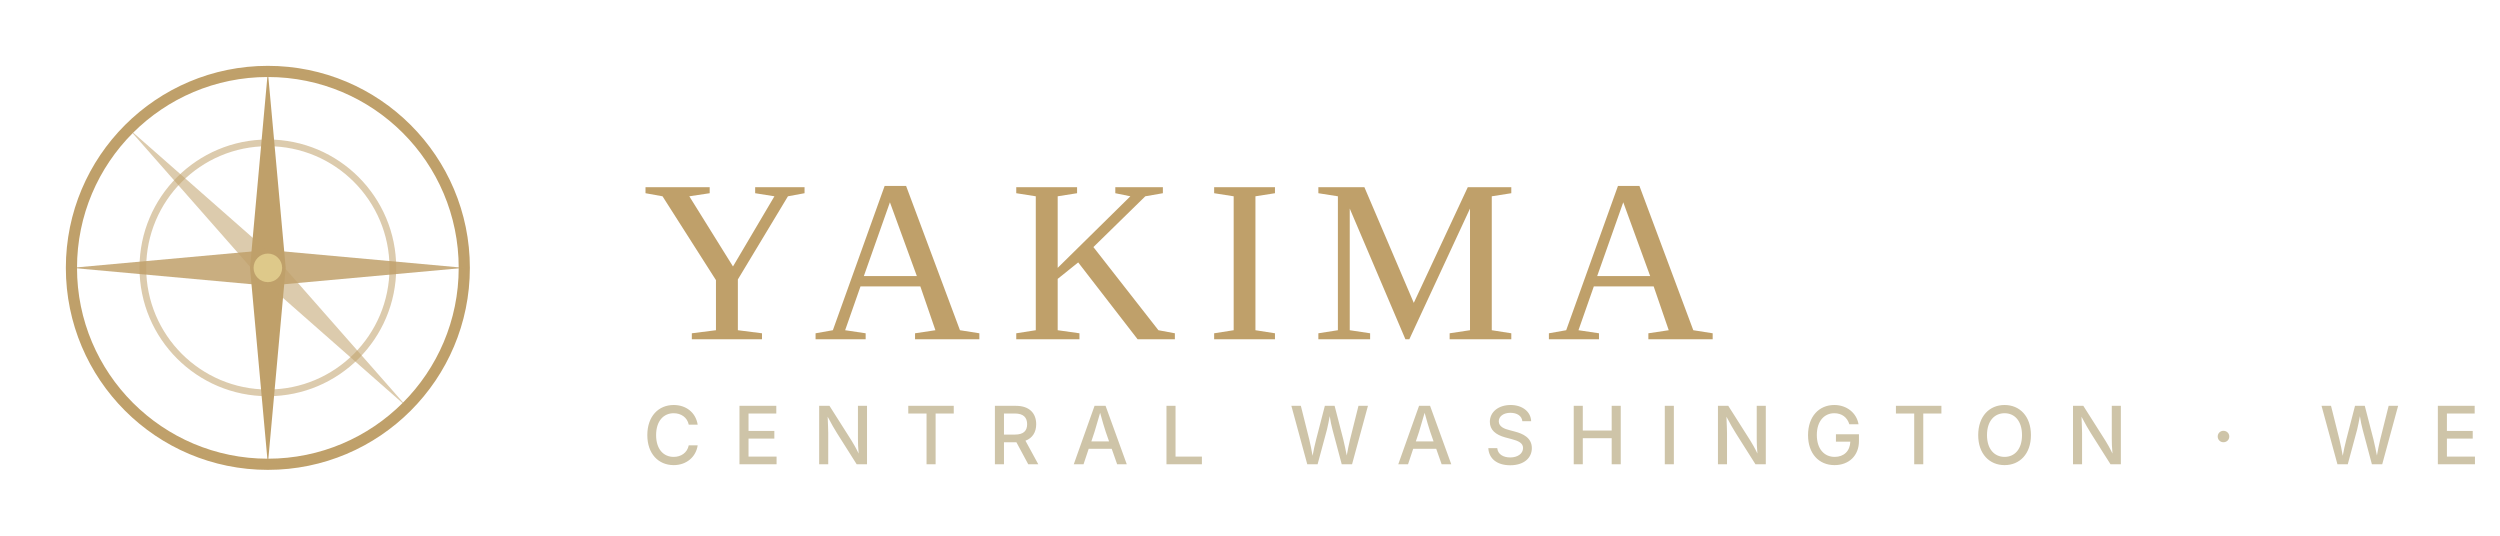
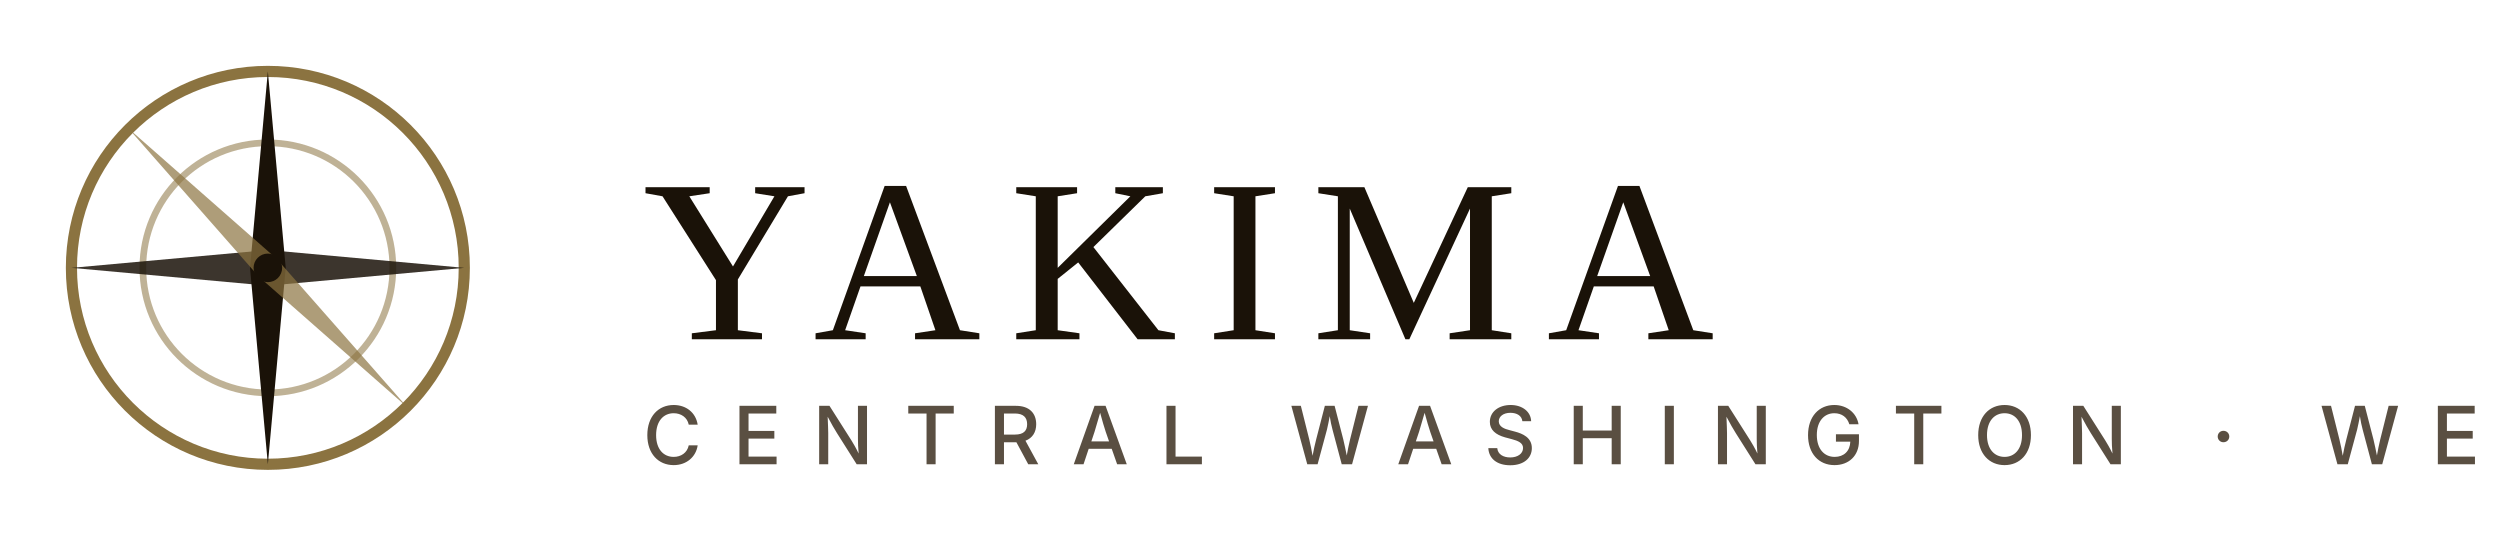
<svg xmlns="http://www.w3.org/2000/svg" viewBox="0 0 280 60" role="img" aria-label="Yakima Web">
-   <g fill="none" stroke="#BFA06A" stroke-linecap="round" stroke-linejoin="round">
+   <g fill="none" stroke="#8B7340" stroke-linecap="round" stroke-linejoin="round">
    <circle cx="30" cy="30" r="22" stroke-width="1.25" />
    <circle cx="30" cy="30" r="14" stroke-width="0.75" opacity="0.55" />
-     <path d="M30 8 L32 30 L30 52 L28 30 Z" fill="#BFA06A" stroke="none" />
-     <path d="M8 30 L30 28 L52 30 L30 32 Z" fill="#BFA06A" stroke="none" opacity="0.85" />
-     <path d="M14.4 14.4 L31 29 L45.6 45.6 L29 31 Z" fill="#BFA06A" stroke="none" opacity="0.55" />
-     <path d="M45.6 14.4 L31 29 L14.4 45.6 L29 31 Z" fill="#BFA06A" stroke="none" opacity="0.55" />
-     <circle cx="30" cy="30" r="1.6" fill="#DEC98A" stroke="none" />
+     <path d="M30 8 L32 30 L30 52 L28 30 Z" fill="#1A1208" stroke="none" />
+     <path d="M8 30 L30 28 L52 30 L30 32 Z" fill="#1A1208" stroke="none" opacity="0.85" />
+     <path d="M14.4 14.4 L31 29 L45.6 45.6 L29 31 Z" fill="#8B7340" stroke="none" opacity="0.7" />
+     <path d="M45.6 14.4 L31 29 L14.4 45.6 L29 31 Z" fill="#8B7340" stroke="none" opacity="0.7" />
+     <circle cx="30" cy="30" r="1.6" fill="#1A1208" stroke="none" />
  </g>
-   <text x="72" y="38" font-family="'Cormorant Garamond', 'Cormorant', Garamond, 'Times New Roman', serif" font-size="26" font-weight="500" letter-spacing="3.2" fill="#BFA06A">YAKIMA</text>
-   <text x="72" y="52" font-family="'Raleway', 'Inter', system-ui, sans-serif" font-size="9" font-weight="500" letter-spacing="3.5" fill="#CEC4A8">CENTRAL WASHINGTON  ·  WEB</text>
+   <text x="72" y="38" font-family="'Cormorant Garamond', 'Cormorant', Garamond, 'Times New Roman', serif" font-size="26" font-weight="500" letter-spacing="3.2" fill="#1A1208">YAKIMA</text>
+   <text x="72" y="52" font-family="'Raleway', 'Inter', system-ui, sans-serif" font-size="9" font-weight="500" letter-spacing="3.5" fill="#5A4F42">CENTRAL WASHINGTON  ·  WEB</text>
</svg>
